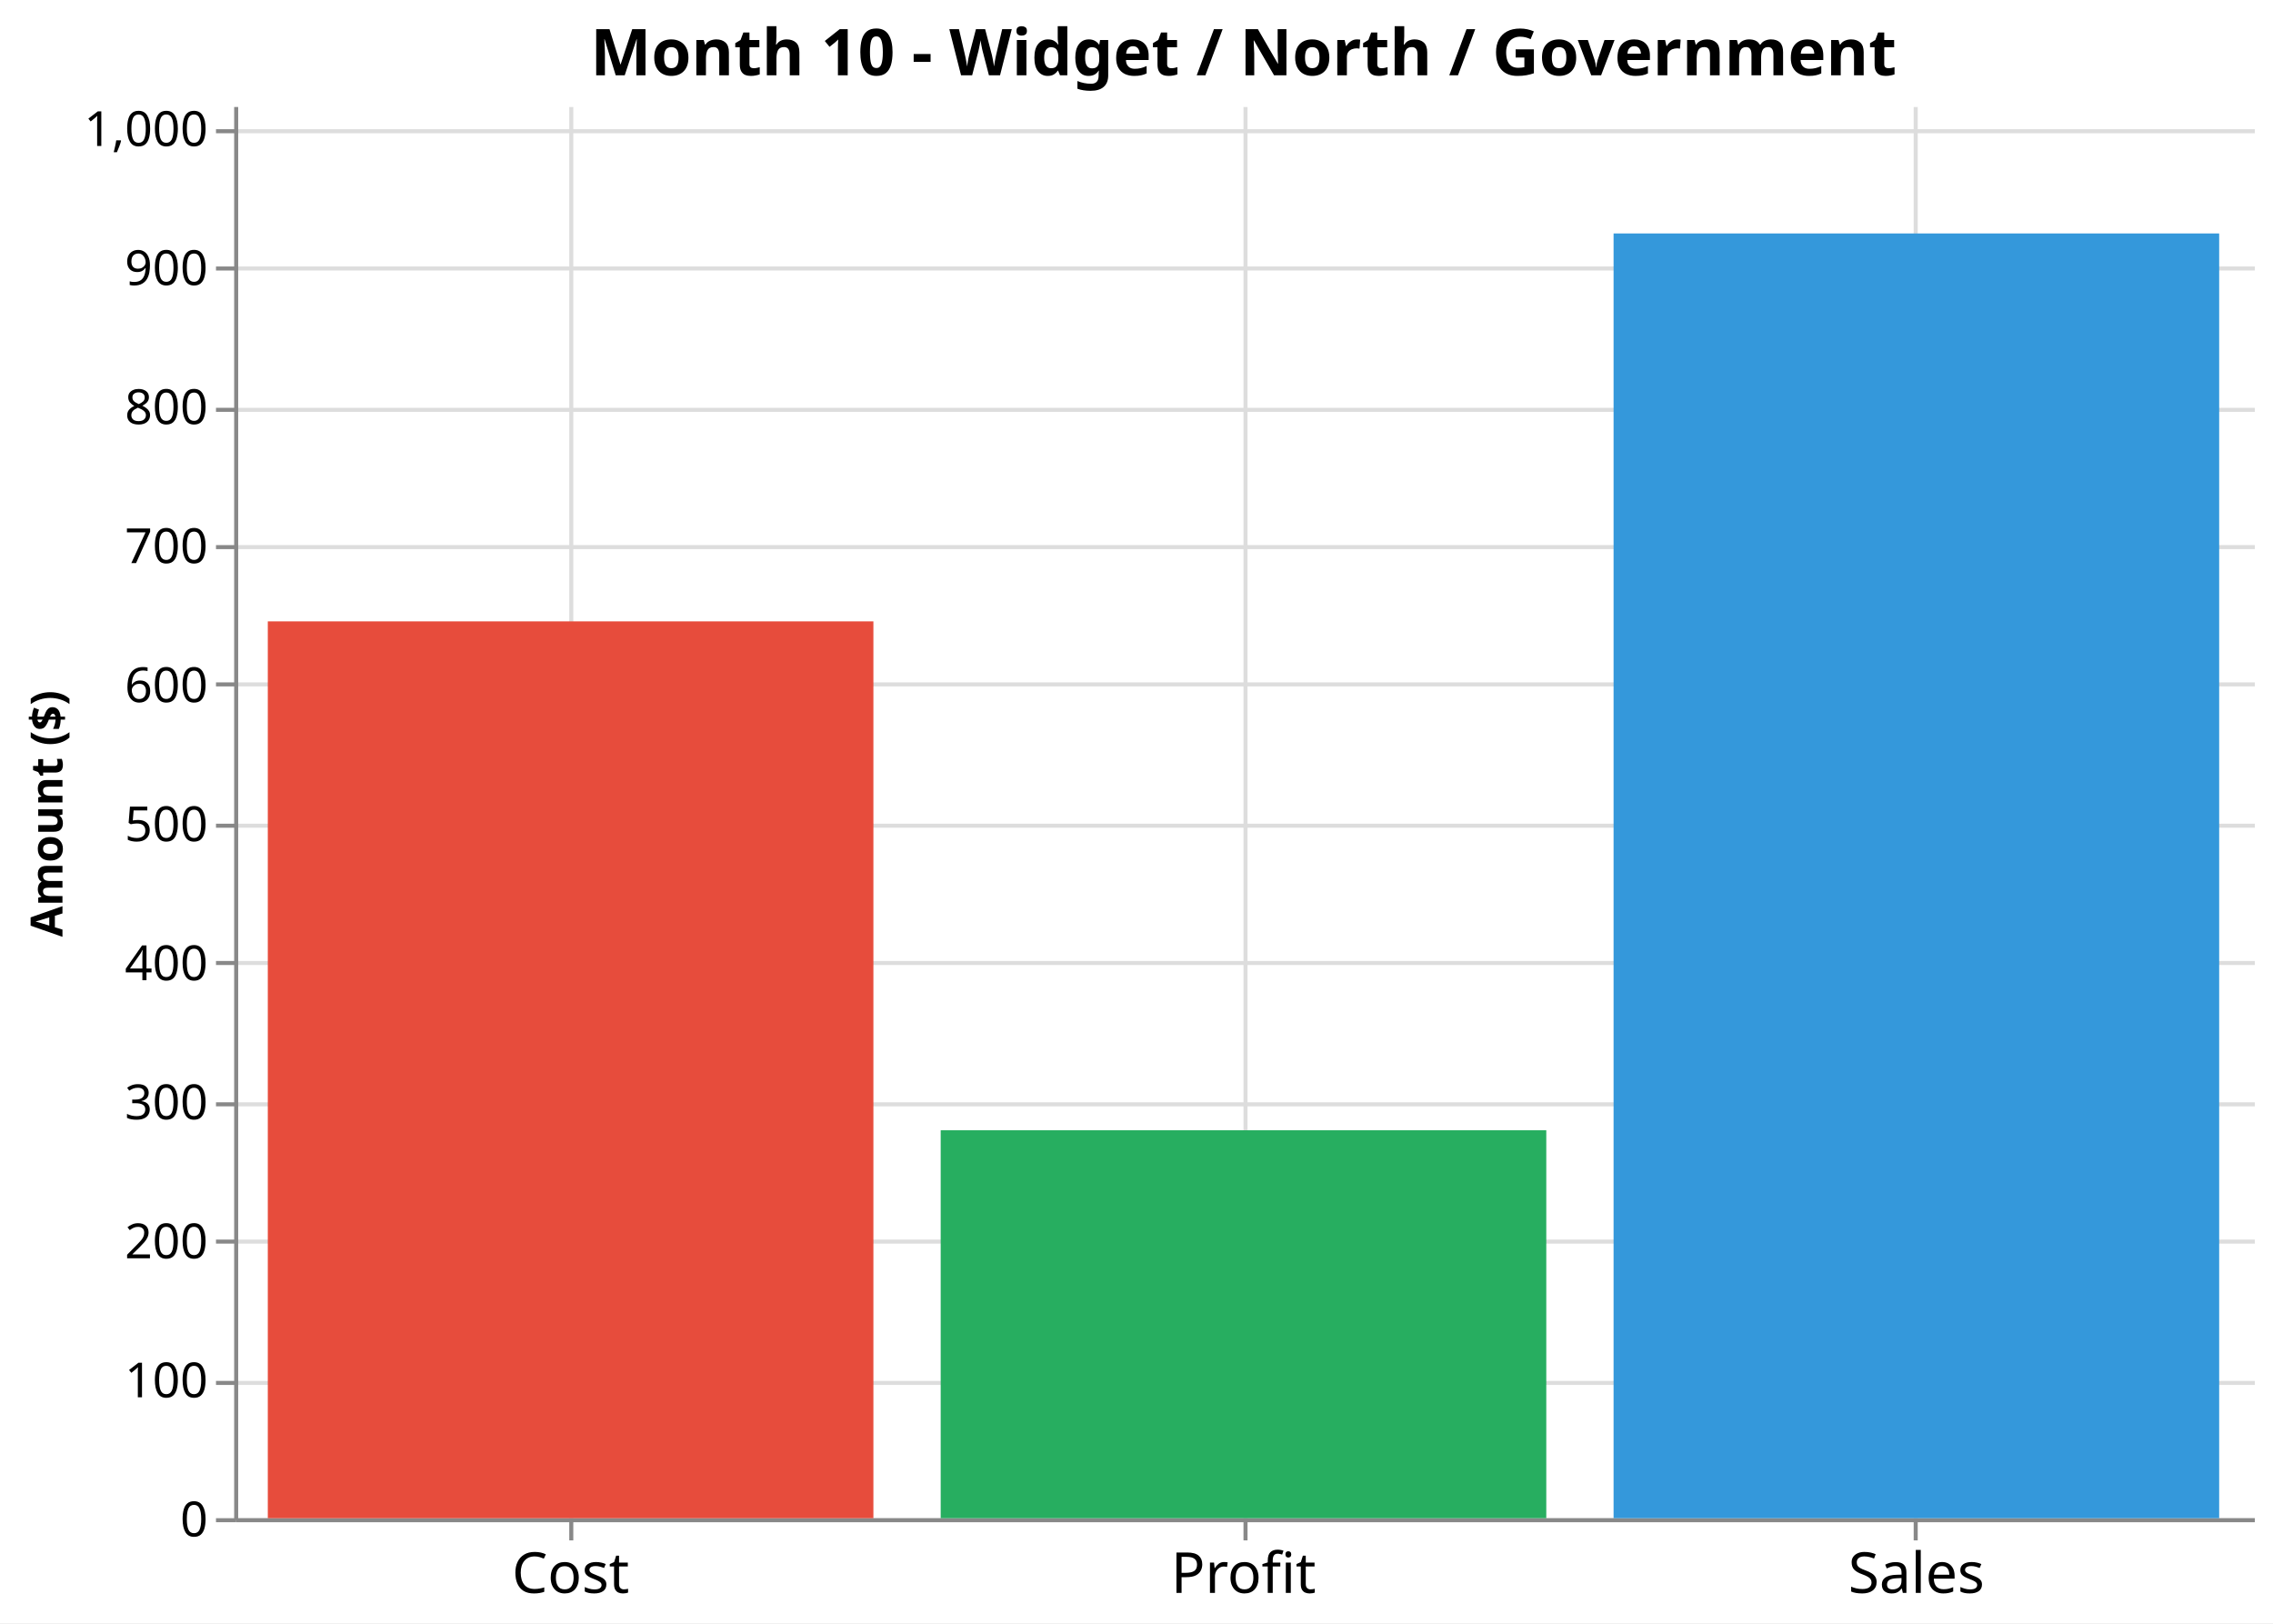
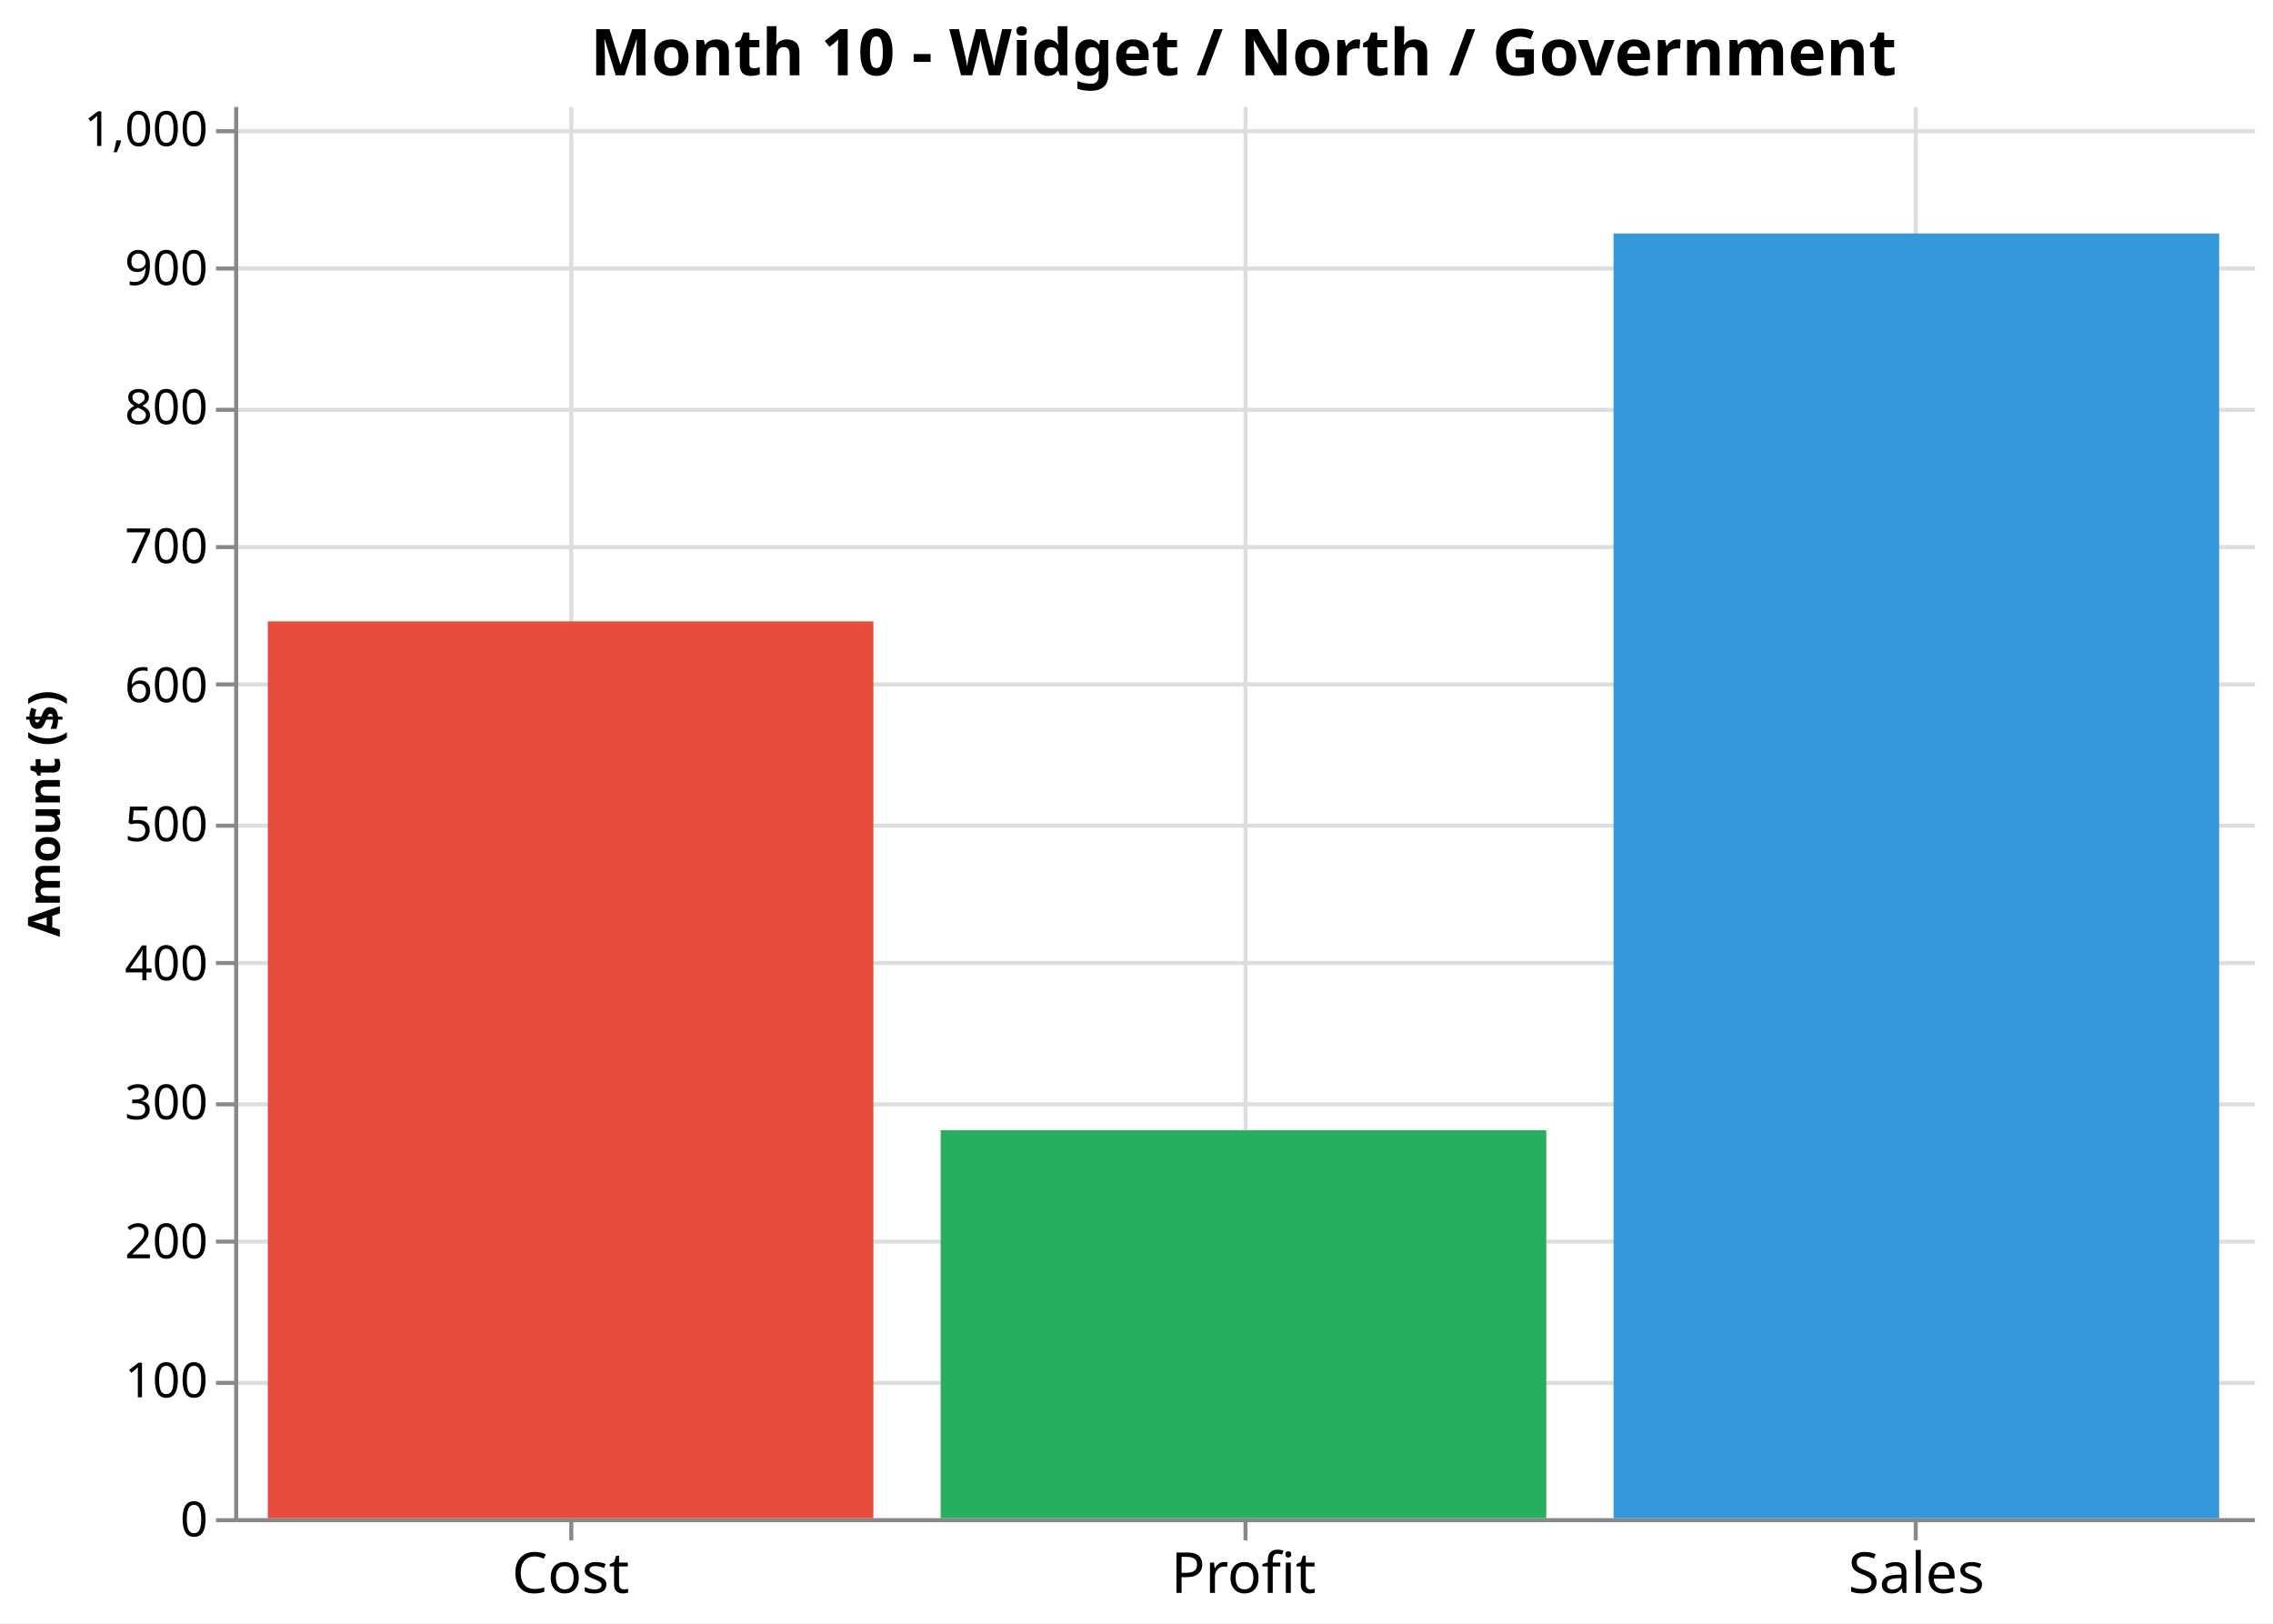
<svg xmlns="http://www.w3.org/2000/svg" version="1.1" class="marks" width="563" height="402" viewBox="0 0 563 402">
  <rect width="563" height="402" fill="white" />
  <g fill="none" stroke-miterlimit="10" transform="translate(58,26)">
    <g class="mark-group role-frame root" role="graphics-object" aria-roledescription="group mark container">
      <g transform="translate(0,0)">
        <path class="background" aria-hidden="true" d="M0,0h500v350h-500Z" />
        <g>
          <g class="mark-group role-axis" aria-hidden="true">
            <g transform="translate(0.5,350.5)">
              <path class="background" aria-hidden="true" d="M0,0h0v0h0Z" pointer-events="none" />
              <g>
                <g class="mark-rule role-axis-grid" pointer-events="none">
                  <line transform="translate(83,-350)" x2="0" y2="350" stroke="#ddd" stroke-width="1" opacity="1" />
                  <line transform="translate(250,-350)" x2="0" y2="350" stroke="#ddd" stroke-width="1" opacity="1" />
                  <line transform="translate(416,-350)" x2="0" y2="350" stroke="#ddd" stroke-width="1" opacity="1" />
                </g>
              </g>
              <path class="foreground" aria-hidden="true" d="" pointer-events="none" display="none" />
            </g>
          </g>
          <g class="mark-group role-axis" aria-hidden="true">
            <g transform="translate(0.5,0.5)">
              <path class="background" aria-hidden="true" d="M0,0h0v0h0Z" pointer-events="none" />
              <g>
                <g class="mark-rule role-axis-grid" pointer-events="none">
                  <line transform="translate(0,350)" x2="500" y2="0" stroke="#ddd" stroke-width="1" opacity="1" />
                  <line transform="translate(0,316)" x2="500" y2="0" stroke="#ddd" stroke-width="1" opacity="1" />
                  <line transform="translate(0,281)" x2="500" y2="0" stroke="#ddd" stroke-width="1" opacity="1" />
                  <line transform="translate(0,247)" x2="500" y2="0" stroke="#ddd" stroke-width="1" opacity="1" />
                  <line transform="translate(0,212)" x2="500" y2="0" stroke="#ddd" stroke-width="1" opacity="1" />
                  <line transform="translate(0,178)" x2="500" y2="0" stroke="#ddd" stroke-width="1" opacity="1" />
                  <line transform="translate(0,143)" x2="500" y2="0" stroke="#ddd" stroke-width="1" opacity="1" />
                  <line transform="translate(0,109)" x2="500" y2="0" stroke="#ddd" stroke-width="1" opacity="1" />
                  <line transform="translate(0,75)" x2="500" y2="0" stroke="#ddd" stroke-width="1" opacity="1" />
                  <line transform="translate(0,40)" x2="500" y2="0" stroke="#ddd" stroke-width="1" opacity="1" />
                  <line transform="translate(0,6)" x2="500" y2="0" stroke="#ddd" stroke-width="1" opacity="1" />
                </g>
              </g>
              <path class="foreground" aria-hidden="true" d="" pointer-events="none" display="none" />
            </g>
          </g>
          <g class="mark-group role-axis" role="graphics-symbol" aria-roledescription="axis" aria-label="X-axis for a discrete scale with 3 values: Cost, Profit, Sales">
            <g transform="translate(0.5,350.5)">
              <path class="background" aria-hidden="true" d="M0,0h0v0h0Z" pointer-events="none" />
              <g>
                <g class="mark-rule role-axis-tick" pointer-events="none">
                  <line transform="translate(83,0)" x2="0" y2="5" stroke="#888" stroke-width="1" opacity="1" />
                  <line transform="translate(250,0)" x2="0" y2="5" stroke="#888" stroke-width="1" opacity="1" />
                  <line transform="translate(416,0)" x2="0" y2="5" stroke="#888" stroke-width="1" opacity="1" />
                </g>
                <g class="mark-text role-axis-label" pointer-events="none">
                  <text text-anchor="middle" transform="translate(82.83333,18)" font-family="sans-serif" font-size="14px" fill="#000" opacity="1">Cost</text>
                  <text text-anchor="middle" transform="translate(249.5,18)" font-family="sans-serif" font-size="14px" fill="#000" opacity="1">Profit</text>
                  <text text-anchor="middle" transform="translate(416.1667,18)" font-family="sans-serif" font-size="14px" fill="#000" opacity="1">Sales</text>
                </g>
                <g class="mark-rule role-axis-domain" pointer-events="none">
                  <line transform="translate(0,0)" x2="500" y2="0" stroke="#888" stroke-width="1" opacity="1" />
                </g>
              </g>
              <path class="foreground" aria-hidden="true" d="" pointer-events="none" display="none" />
            </g>
          </g>
          <g class="mark-group role-axis" role="graphics-symbol" aria-roledescription="axis" aria-label="Y-axis titled 'Amount ($)' for a linear scale with values from 0 to 1,016">
            <g transform="translate(0.5,0.5)">
              <path class="background" aria-hidden="true" d="M0,0h0v0h0Z" pointer-events="none" />
              <g>
                <g class="mark-rule role-axis-tick" pointer-events="none">
                  <line transform="translate(0,350)" x2="-5" y2="0" stroke="#888" stroke-width="1" opacity="1" />
                  <line transform="translate(0,316)" x2="-5" y2="0" stroke="#888" stroke-width="1" opacity="1" />
                  <line transform="translate(0,281)" x2="-5" y2="0" stroke="#888" stroke-width="1" opacity="1" />
                  <line transform="translate(0,247)" x2="-5" y2="0" stroke="#888" stroke-width="1" opacity="1" />
                  <line transform="translate(0,212)" x2="-5" y2="0" stroke="#888" stroke-width="1" opacity="1" />
                  <line transform="translate(0,178)" x2="-5" y2="0" stroke="#888" stroke-width="1" opacity="1" />
                  <line transform="translate(0,143)" x2="-5" y2="0" stroke="#888" stroke-width="1" opacity="1" />
                  <line transform="translate(0,109)" x2="-5" y2="0" stroke="#888" stroke-width="1" opacity="1" />
                  <line transform="translate(0,75)" x2="-5" y2="0" stroke="#888" stroke-width="1" opacity="1" />
                  <line transform="translate(0,40)" x2="-5" y2="0" stroke="#888" stroke-width="1" opacity="1" />
                  <line transform="translate(0,6)" x2="-5" y2="0" stroke="#888" stroke-width="1" opacity="1" />
                </g>
                <g class="mark-text role-axis-label" pointer-events="none">
                  <text text-anchor="end" transform="translate(-7,354)" font-family="sans-serif" font-size="12px" fill="#000" opacity="1">0</text>
                  <text text-anchor="end" transform="translate(-7,319.5647)" font-family="sans-serif" font-size="12px" fill="#000" opacity="1">100</text>
                  <text text-anchor="end" transform="translate(-7,285.1295)" font-family="sans-serif" font-size="12px" fill="#000" opacity="1">200</text>
                  <text text-anchor="end" transform="translate(-7,250.6942)" font-family="sans-serif" font-size="12px" fill="#000" opacity="1">300</text>
                  <text text-anchor="end" transform="translate(-7,216.259)" font-family="sans-serif" font-size="12px" fill="#000" opacity="1">400</text>
                  <text text-anchor="end" transform="translate(-7,181.8237)" font-family="sans-serif" font-size="12px" fill="#000" opacity="1">500</text>
                  <text text-anchor="end" transform="translate(-7,147.3884)" font-family="sans-serif" font-size="12px" fill="#000" opacity="1">600</text>
                  <text text-anchor="end" transform="translate(-7,112.9532)" font-family="sans-serif" font-size="12px" fill="#000" opacity="1">700</text>
                  <text text-anchor="end" transform="translate(-7,78.51791)" font-family="sans-serif" font-size="12px" fill="#000" opacity="1">800</text>
                  <text text-anchor="end" transform="translate(-7,44.08264)" font-family="sans-serif" font-size="12px" fill="#000" opacity="1">900</text>
                  <text text-anchor="end" transform="translate(-7,9.647383)" font-family="sans-serif" font-size="12px" fill="#000" opacity="1">1,000</text>
                </g>
                <g class="mark-rule role-axis-domain" pointer-events="none">
                  <line transform="translate(0,350)" x2="0" y2="-350" stroke="#888" stroke-width="1" opacity="1" />
                </g>
                <g class="mark-text role-axis-title" pointer-events="none">
-                   <text text-anchor="middle" transform="translate(-41.0293,175) rotate(-90) translate(0,-2)" font-family="sans-serif" font-size="11px" font-weight="bold" fill="#000" opacity="1">Amount ($)</text>
+                   <text text-anchor="middle" transform="translate(-41.66895,175) rotate(-90) translate(0,-2)" font-family="sans-serif" font-size="11px" font-weight="bold" fill="#000" opacity="1">Amount ($)</text>
                </g>
              </g>
              <path class="foreground" aria-hidden="true" d="" pointer-events="none" display="none" />
            </g>
          </g>
          <g class="mark-rect role-mark marks" role="graphics-object" aria-roledescription="rect mark container">
            <path aria-label="Metric: Cost; Amount: 645; Color: #e74c3c" role="graphics-symbol" aria-roledescription="bar" d="M8.333,127.893h150v222.107h-150Z" fill="#e74c3c" />
            <path aria-label="Metric: Profit; Amount: 279; Color: #27ae60" role="graphics-symbol" aria-roledescription="bar" d="M175,253.926h150v96.074h-150Z" fill="#27ae60" />
            <path aria-label="Metric: Sales; Amount: 924; Color: #3498db" role="graphics-symbol" aria-roledescription="bar" d="M341.667,31.818h150v318.182h-150Z" fill="#3498db" />
          </g>
          <g class="mark-group role-title">
            <g transform="translate(250,-20.35262)">
              <path class="background" aria-hidden="true" d="M0,0h0v0h0Z" pointer-events="none" />
              <g>
                <g class="mark-text role-title-text" role="graphics-symbol" aria-roledescription="title" aria-label="Title text 'Month 10 - Widget / North / Government'" pointer-events="none">
                  <text text-anchor="middle" transform="translate(0,13)" font-family="sans-serif" font-size="16px" font-weight="bold" fill="#000" opacity="1">Month 10 - Widget / North / Government</text>
                </g>
              </g>
              <path class="foreground" aria-hidden="true" d="" pointer-events="none" display="none" />
            </g>
          </g>
        </g>
        <path class="foreground" aria-hidden="true" d="" display="none" />
      </g>
    </g>
  </g>
</svg>
